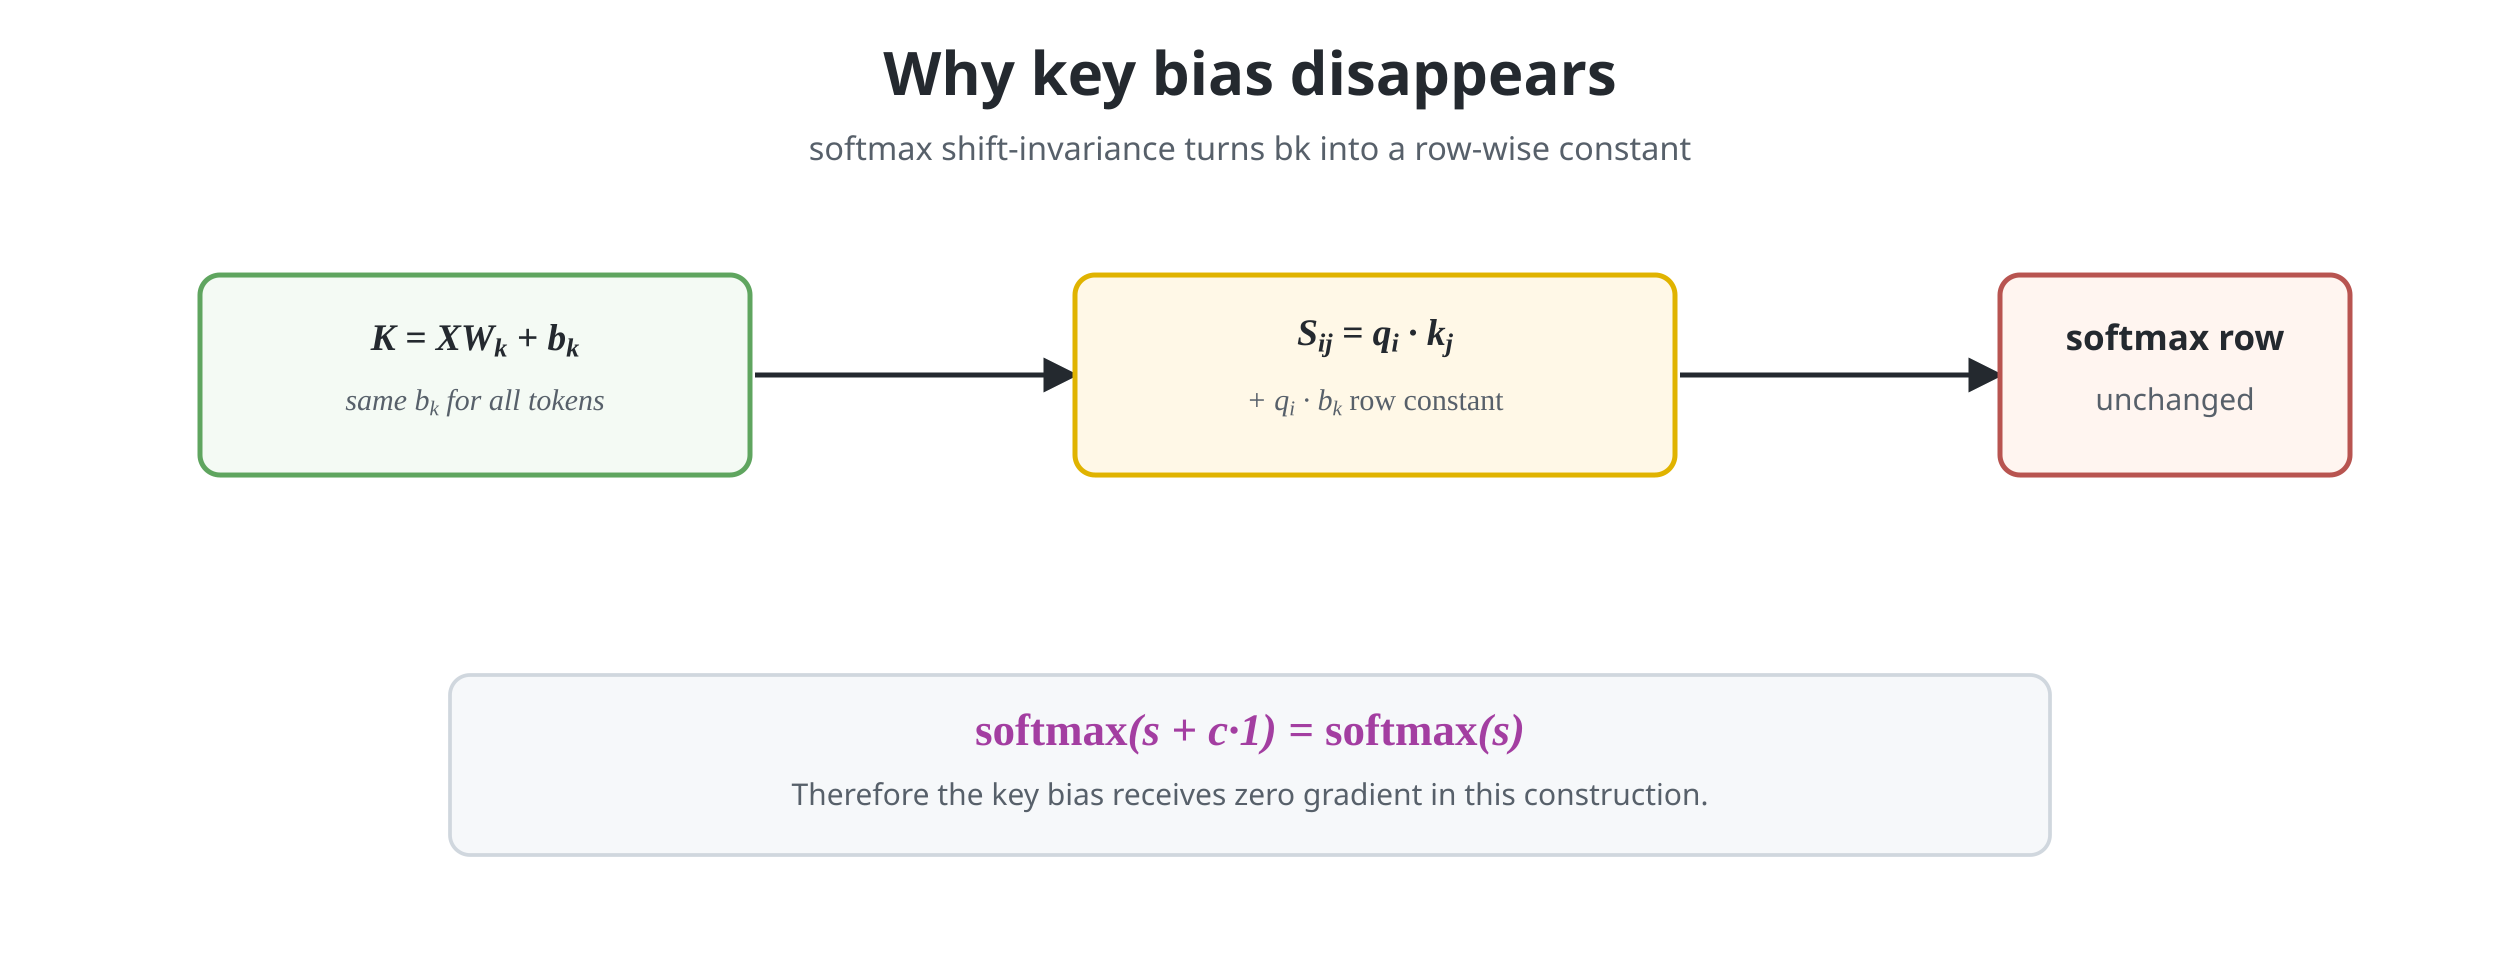
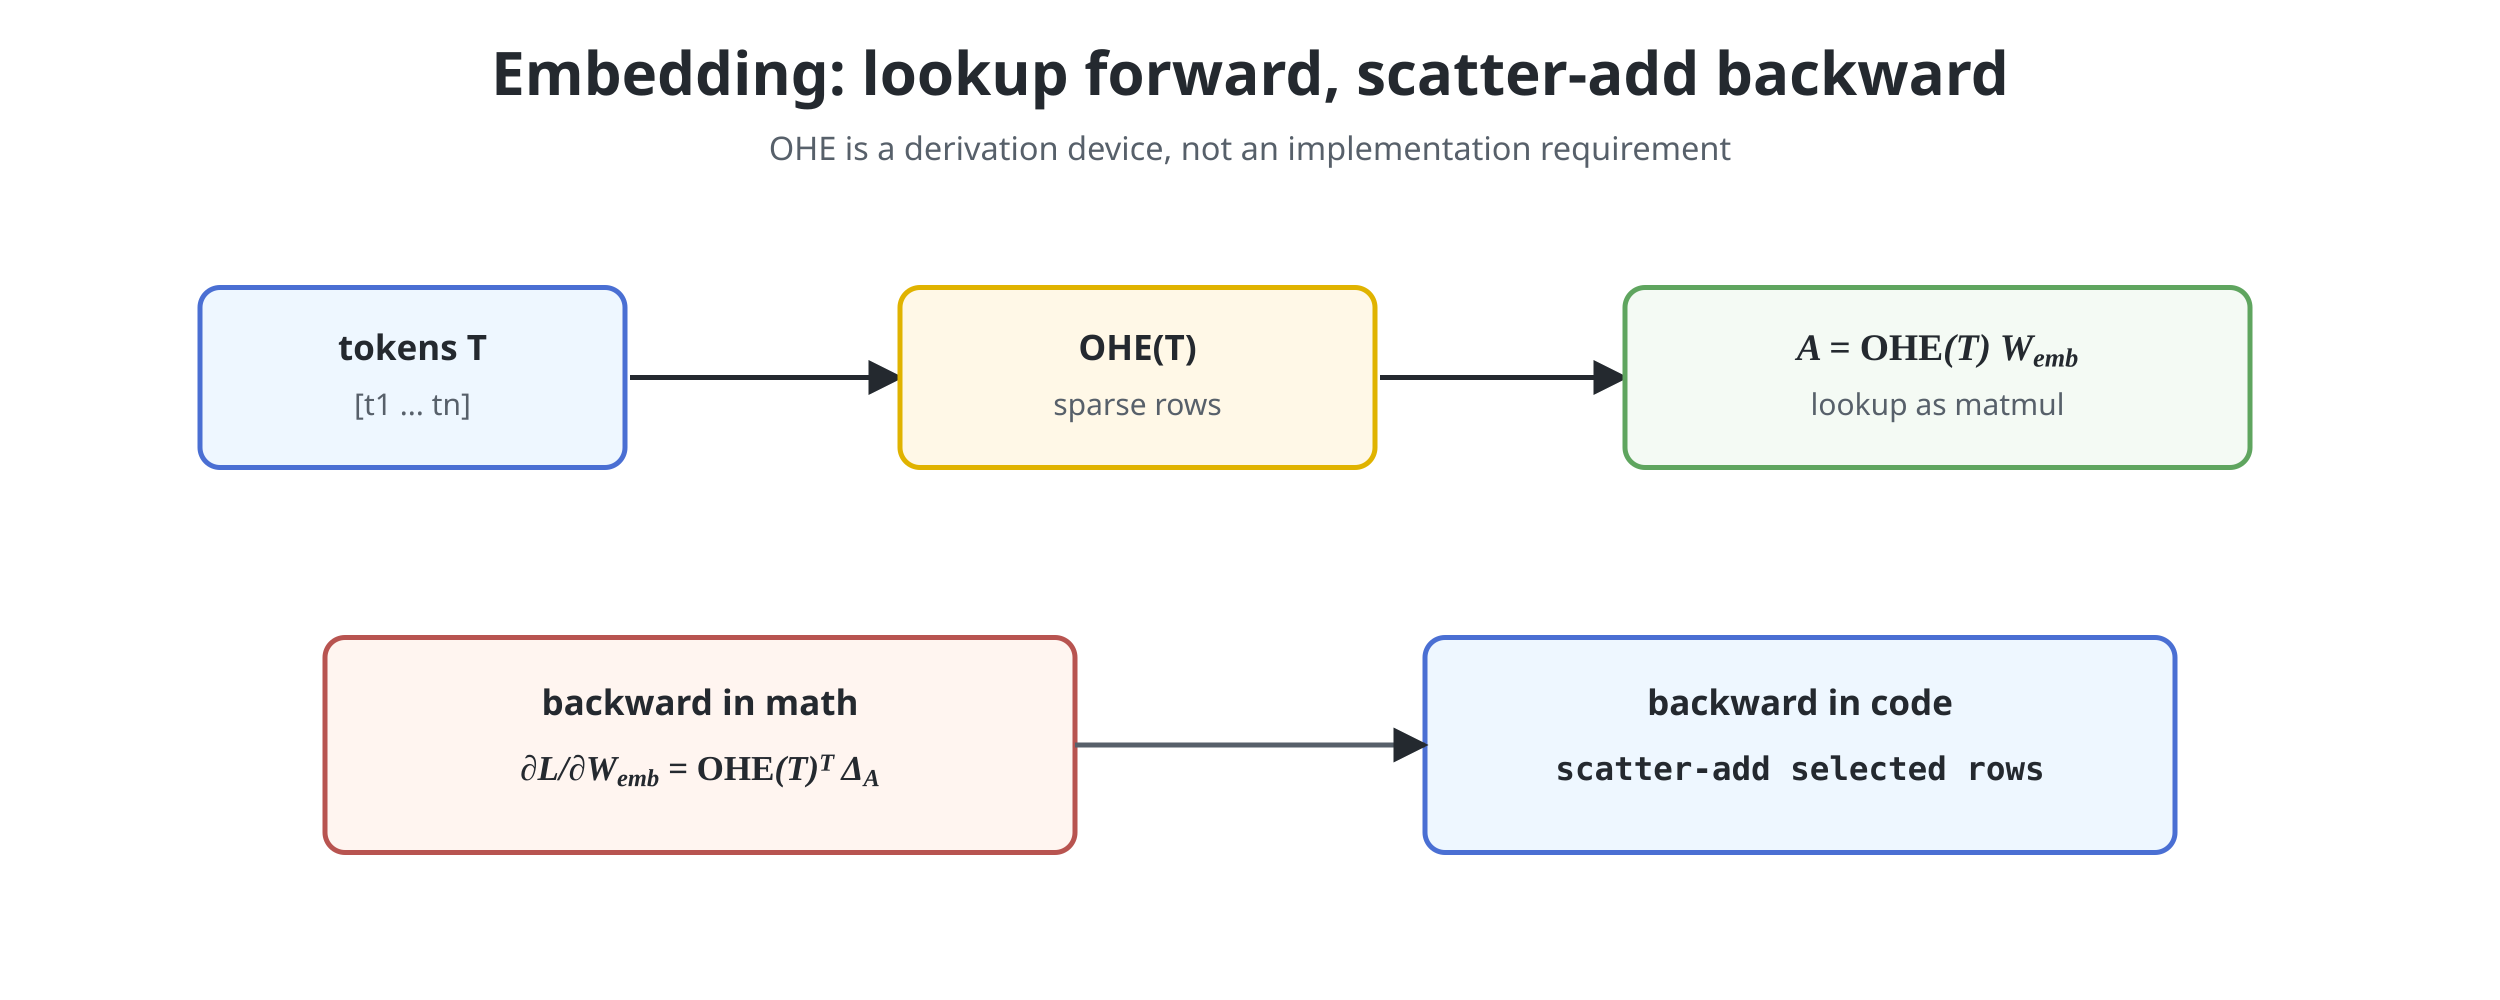
- <svg xmlns="http://www.w3.org/2000/svg" viewBox="0 0 1000 390">
+ <svg xmlns="http://www.w3.org/2000/svg" viewBox="0 0 1000 400">
  <defs>
    <marker id="arrow" viewBox="0 0 10 10" refX="9" refY="5" markerWidth="7" markerHeight="7" orient="auto-start-reverse">
      <path d="M 0 0 L 10 5 L 0 10 z" fill="#24292f" />
    </marker>
  </defs>
-   <rect x="0" y="0" width="1000" height="390" fill="#ffffff" />
-   <text x="500" y="38" text-anchor="middle" font-family="sans-serif" font-size="24" font-weight="700" fill="#24292f">Why key bias disappears</text>
-   <text x="500" y="64" text-anchor="middle" font-family="sans-serif" font-size="13" font-weight="400" fill="#57606a">softmax shift-invariance turns bk into a row-wise constant</text>
-   <rect x="80" y="110" width="220" height="80" rx="8" fill="#f4faf4" stroke="#5fa55f" stroke-width="2" />
-   <text x="190" y="140" text-anchor="middle" font-family="Georgia, Times New Roman, serif" font-size="15" font-style="italic" font-weight="700" fill="#24292f">K = XW<tspan baseline-shift="-25%" font-size="10.5">k</tspan> + b<tspan baseline-shift="-25%" font-size="10.5">k</tspan>
+   <rect x="0" y="0" width="1000" height="400" fill="#ffffff" />
+   <text x="500" y="38" text-anchor="middle" font-family="sans-serif" font-size="24" font-weight="700" fill="#24292f">Embedding: lookup forward, scatter-add backward</text>
+   <text x="500" y="64" text-anchor="middle" font-family="sans-serif" font-size="13" font-weight="400" fill="#57606a">OHE is a derivation device, not an implementation requirement</text>
+   <rect x="80" y="115" width="170" height="72" rx="8" fill="#eef7ff" stroke="#4a6fd3" stroke-width="2" />
+   <text x="165" y="144" text-anchor="middle" font-family="sans-serif" font-size="14" font-weight="700" fill="#24292f">tokens T</text>
+   <text x="165" y="166" text-anchor="middle" font-family="sans-serif" font-size="12" font-weight="400" fill="#57606a">[t1 ... tn]</text>
+   <line x1="252" y1="151" x2="360" y2="151" stroke="#24292f" stroke-width="2" marker-end="url(#arrow)" />
+   <rect x="360" y="115" width="190" height="72" rx="8" fill="#fff8e7" stroke="#e0b300" stroke-width="2" />
+   <text x="455" y="144" text-anchor="middle" font-family="sans-serif" font-size="14" font-weight="700" fill="#24292f">OHE(T)</text>
+   <text x="455" y="166" text-anchor="middle" font-family="sans-serif" font-size="12" font-weight="400" fill="#57606a">sparse rows</text>
+   <line x1="552" y1="151" x2="650" y2="151" stroke="#24292f" stroke-width="2" marker-end="url(#arrow)" />
+   <rect x="650" y="115" width="250" height="72" rx="8" fill="#f4faf4" stroke="#5fa55f" stroke-width="2" />
+   <text x="775" y="144" text-anchor="middle" font-family="Georgia, Times New Roman, serif" font-size="15" font-style="italic" font-weight="700" fill="#24292f">A = <tspan font-style="normal">OHE</tspan>(T) W<tspan baseline-shift="-25%" font-size="10.5">emb</tspan>
  </text>
-   <text x="190" y="164" text-anchor="middle" font-family="Georgia, Times New Roman, serif" font-size="12" font-style="italic" font-weight="400" fill="#57606a">same b<tspan baseline-shift="-25%" font-size="8.4">k</tspan> for all tokens</text>
-   <line x1="302" y1="150" x2="430" y2="150" stroke="#24292f" stroke-width="2" marker-end="url(#arrow)" />
-   <rect x="430" y="110" width="240" height="80" rx="8" fill="#fff8e7" stroke="#e0b300" stroke-width="2" />
-   <text x="550" y="138" text-anchor="middle" font-family="Georgia, Times New Roman, serif" font-size="15" font-style="italic" font-weight="700" fill="#24292f">S<tspan baseline-shift="-25%" font-size="10.5">ij</tspan> = q<tspan baseline-shift="-25%" font-size="10.5">i</tspan> · k<tspan baseline-shift="-25%" font-size="10.5">j</tspan>
+   <text x="775" y="166" text-anchor="middle" font-family="sans-serif" font-size="12" font-weight="400" fill="#57606a">lookup as matmul</text>
+   <rect x="130" y="255" width="300" height="86" rx="8" fill="#fff5f0" stroke="#b85450" stroke-width="2" />
+   <text x="280" y="286" text-anchor="middle" font-family="sans-serif" font-size="14" font-weight="700" fill="#24292f">backward in math</text>
+   <text x="280" y="312" text-anchor="middle" font-family="Georgia, Times New Roman, serif" font-size="14" font-style="italic" font-weight="600" fill="#24292f">∂L/∂W<tspan baseline-shift="-25%" font-size="9.8">emb</tspan> = <tspan font-style="normal">OHE</tspan>(T)<tspan baseline-shift="38%" font-size="9.8">T</tspan> Δ<tspan baseline-shift="-25%" font-size="9.8">A</tspan>
  </text>
-   <text x="550" y="164" text-anchor="middle" font-family="Georgia, Times New Roman, serif" font-size="12" font-style="italic" font-weight="400" fill="#57606a">+ q<tspan baseline-shift="-25%" font-size="8.4">i</tspan> · b<tspan baseline-shift="-25%" font-size="8.4">k</tspan>
-     <tspan font-style="normal">row constant</tspan>
-   </text>
-   <line x1="672" y1="150" x2="800" y2="150" stroke="#24292f" stroke-width="2" marker-end="url(#arrow)" />
-   <rect x="800" y="110" width="140" height="80" rx="8" fill="#fff5f0" stroke="#b85450" stroke-width="2" />
-   <text x="870" y="140" text-anchor="middle" font-family="sans-serif" font-size="14" font-weight="700" fill="#24292f">softmax row</text>
-   <text x="870" y="164" text-anchor="middle" font-family="sans-serif" font-size="12" font-weight="400" fill="#57606a">unchanged</text>
-   <rect x="180" y="270" width="640" height="72" rx="8" fill="#f6f8fa" stroke="#d0d7de" stroke-width="1.5" />
-   <text x="500" y="298" text-anchor="middle" font-family="Georgia, Times New Roman, serif" font-size="18" font-style="italic" font-weight="700" fill="#a33ea1">
-     <tspan font-style="normal">softmax</tspan>(s + c·1) = <tspan font-style="normal">softmax</tspan>(s)</text>
-   <text x="500" y="322" text-anchor="middle" font-family="sans-serif" font-size="12" font-weight="400" fill="#57606a">Therefore the key bias receives zero gradient in this construction.</text>
+   <rect x="570" y="255" width="300" height="86" rx="8" fill="#eef7ff" stroke="#4a6fd3" stroke-width="2" />
+   <text x="720" y="286" text-anchor="middle" font-family="sans-serif" font-size="14" font-weight="700" fill="#24292f">backward in code</text>
+   <text x="720" y="312" text-anchor="middle" font-family="monospace" font-size="13" font-weight="600" fill="#24292f">scatter-add selected rows</text>
+   <line x1="430" y1="298" x2="570" y2="298" stroke="#57606a" stroke-width="2" marker-end="url(#arrow)" />
</svg>
